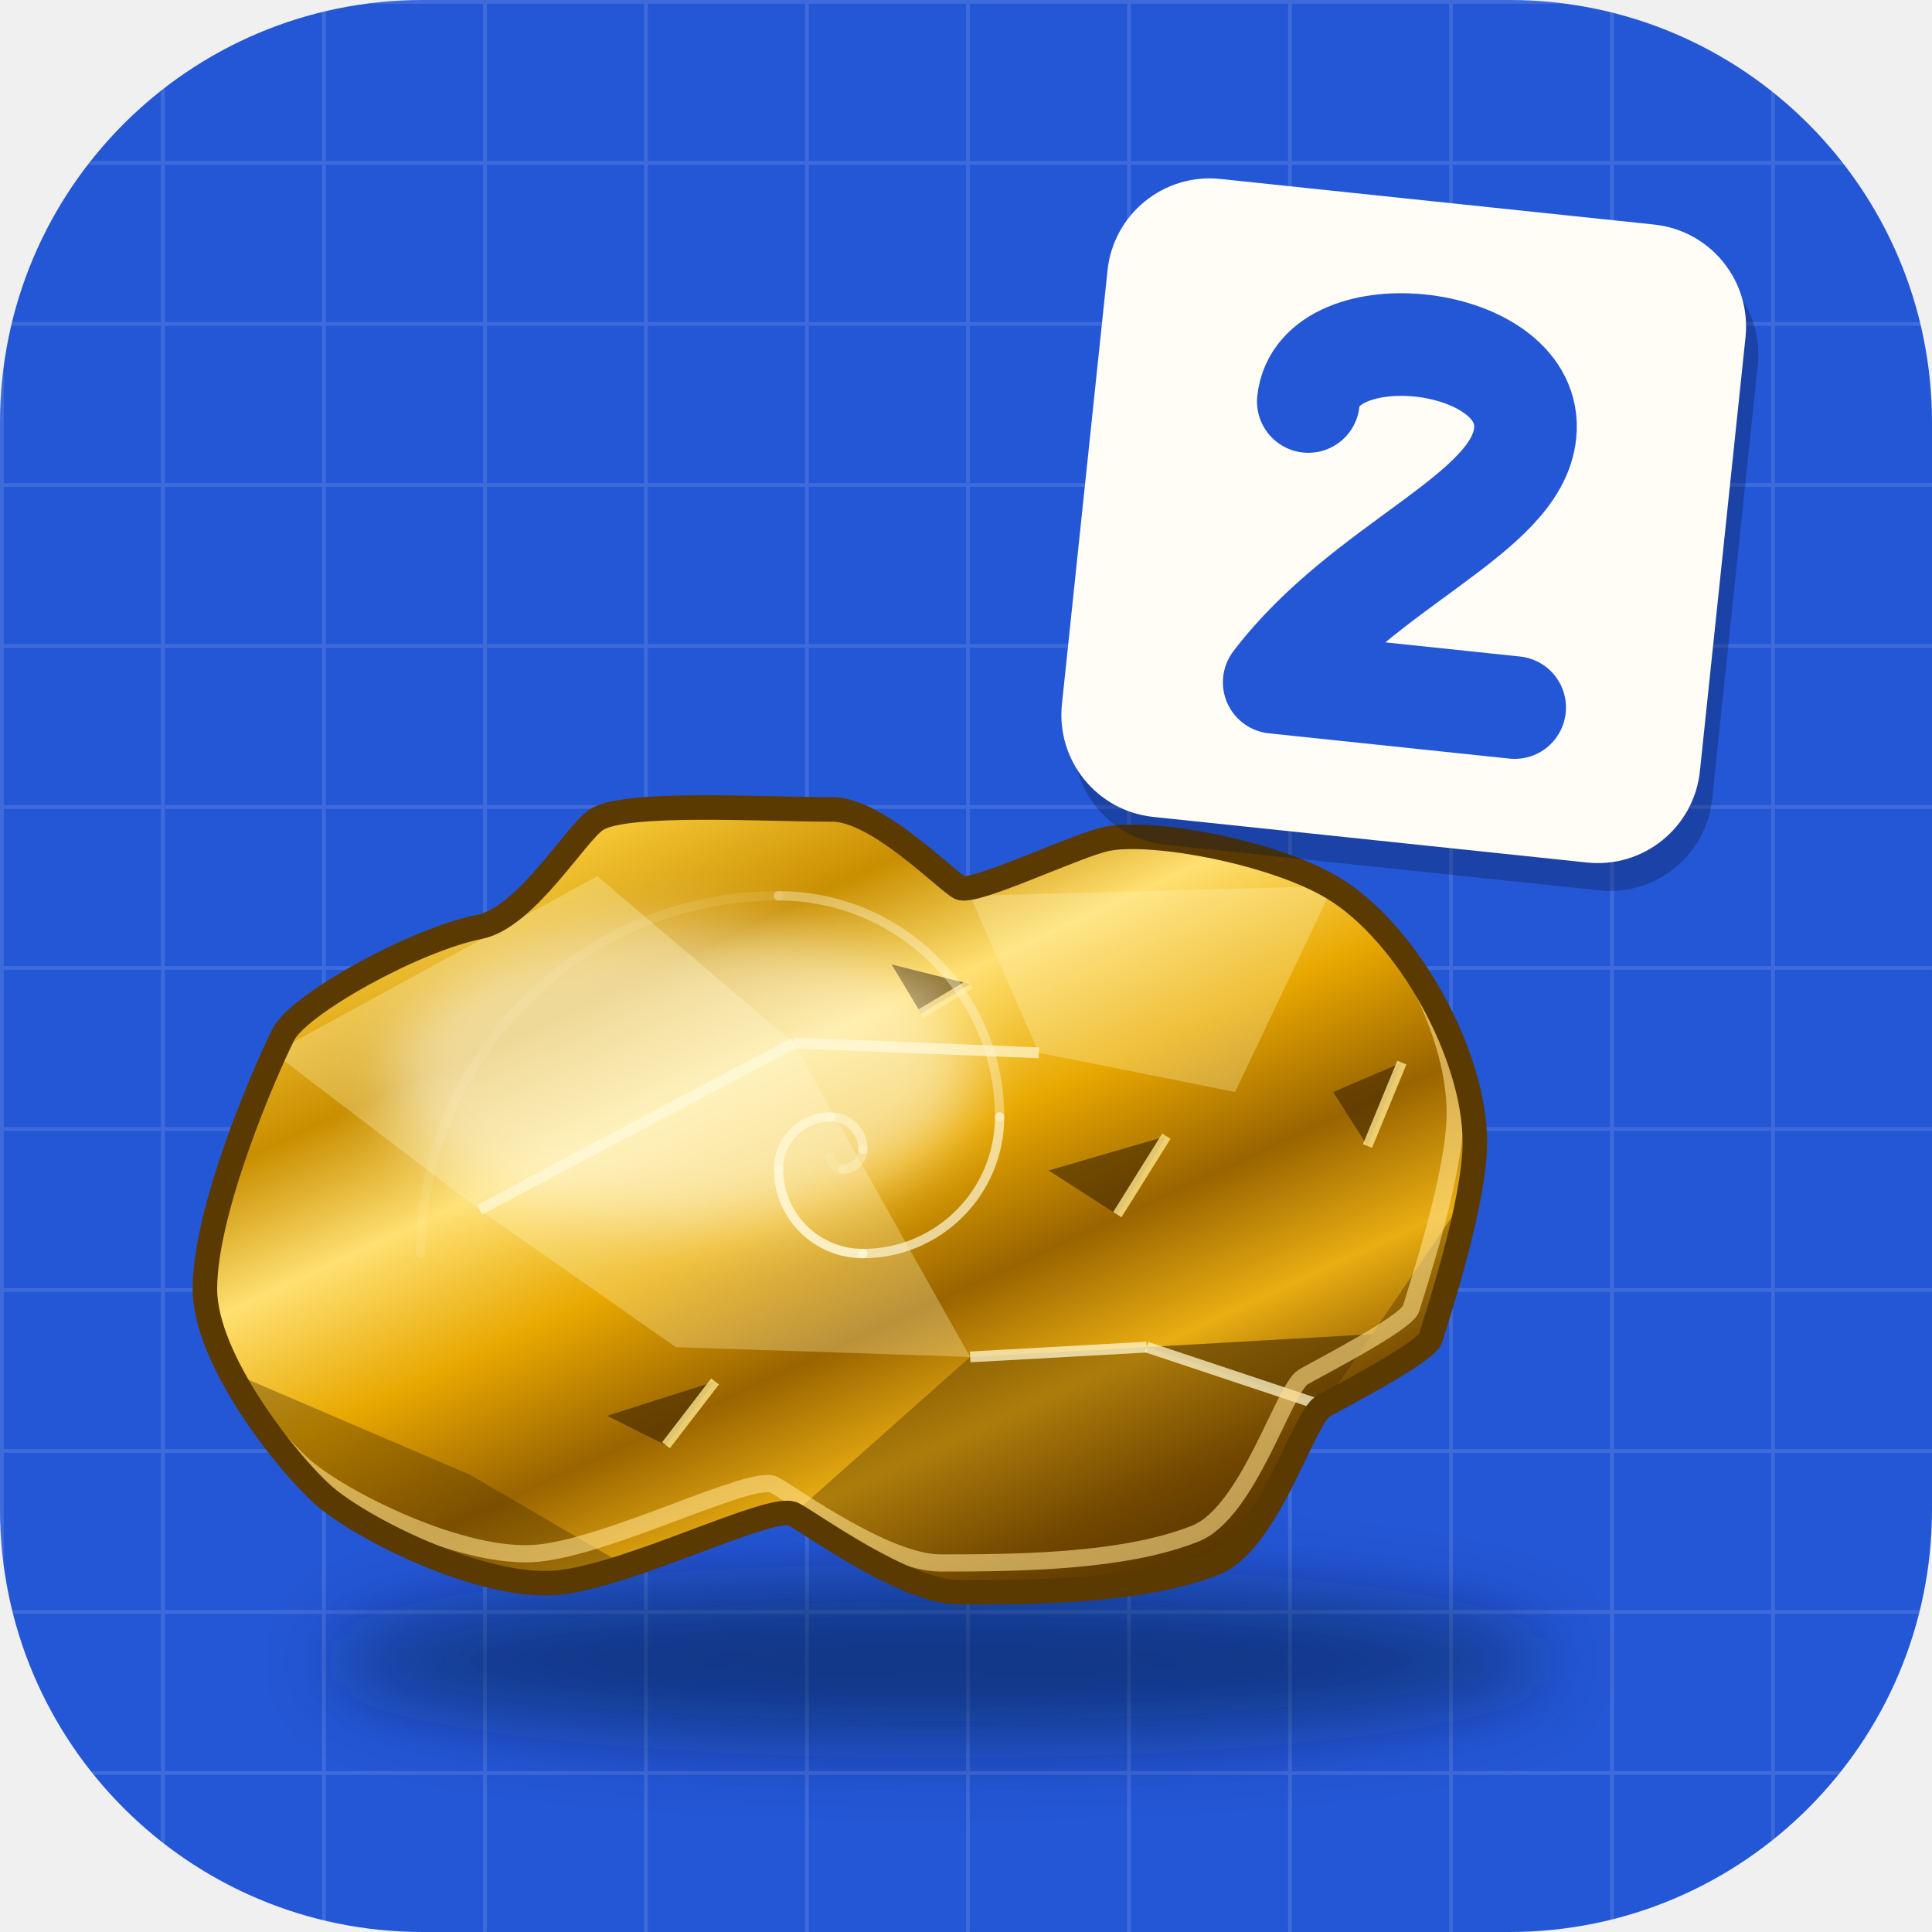
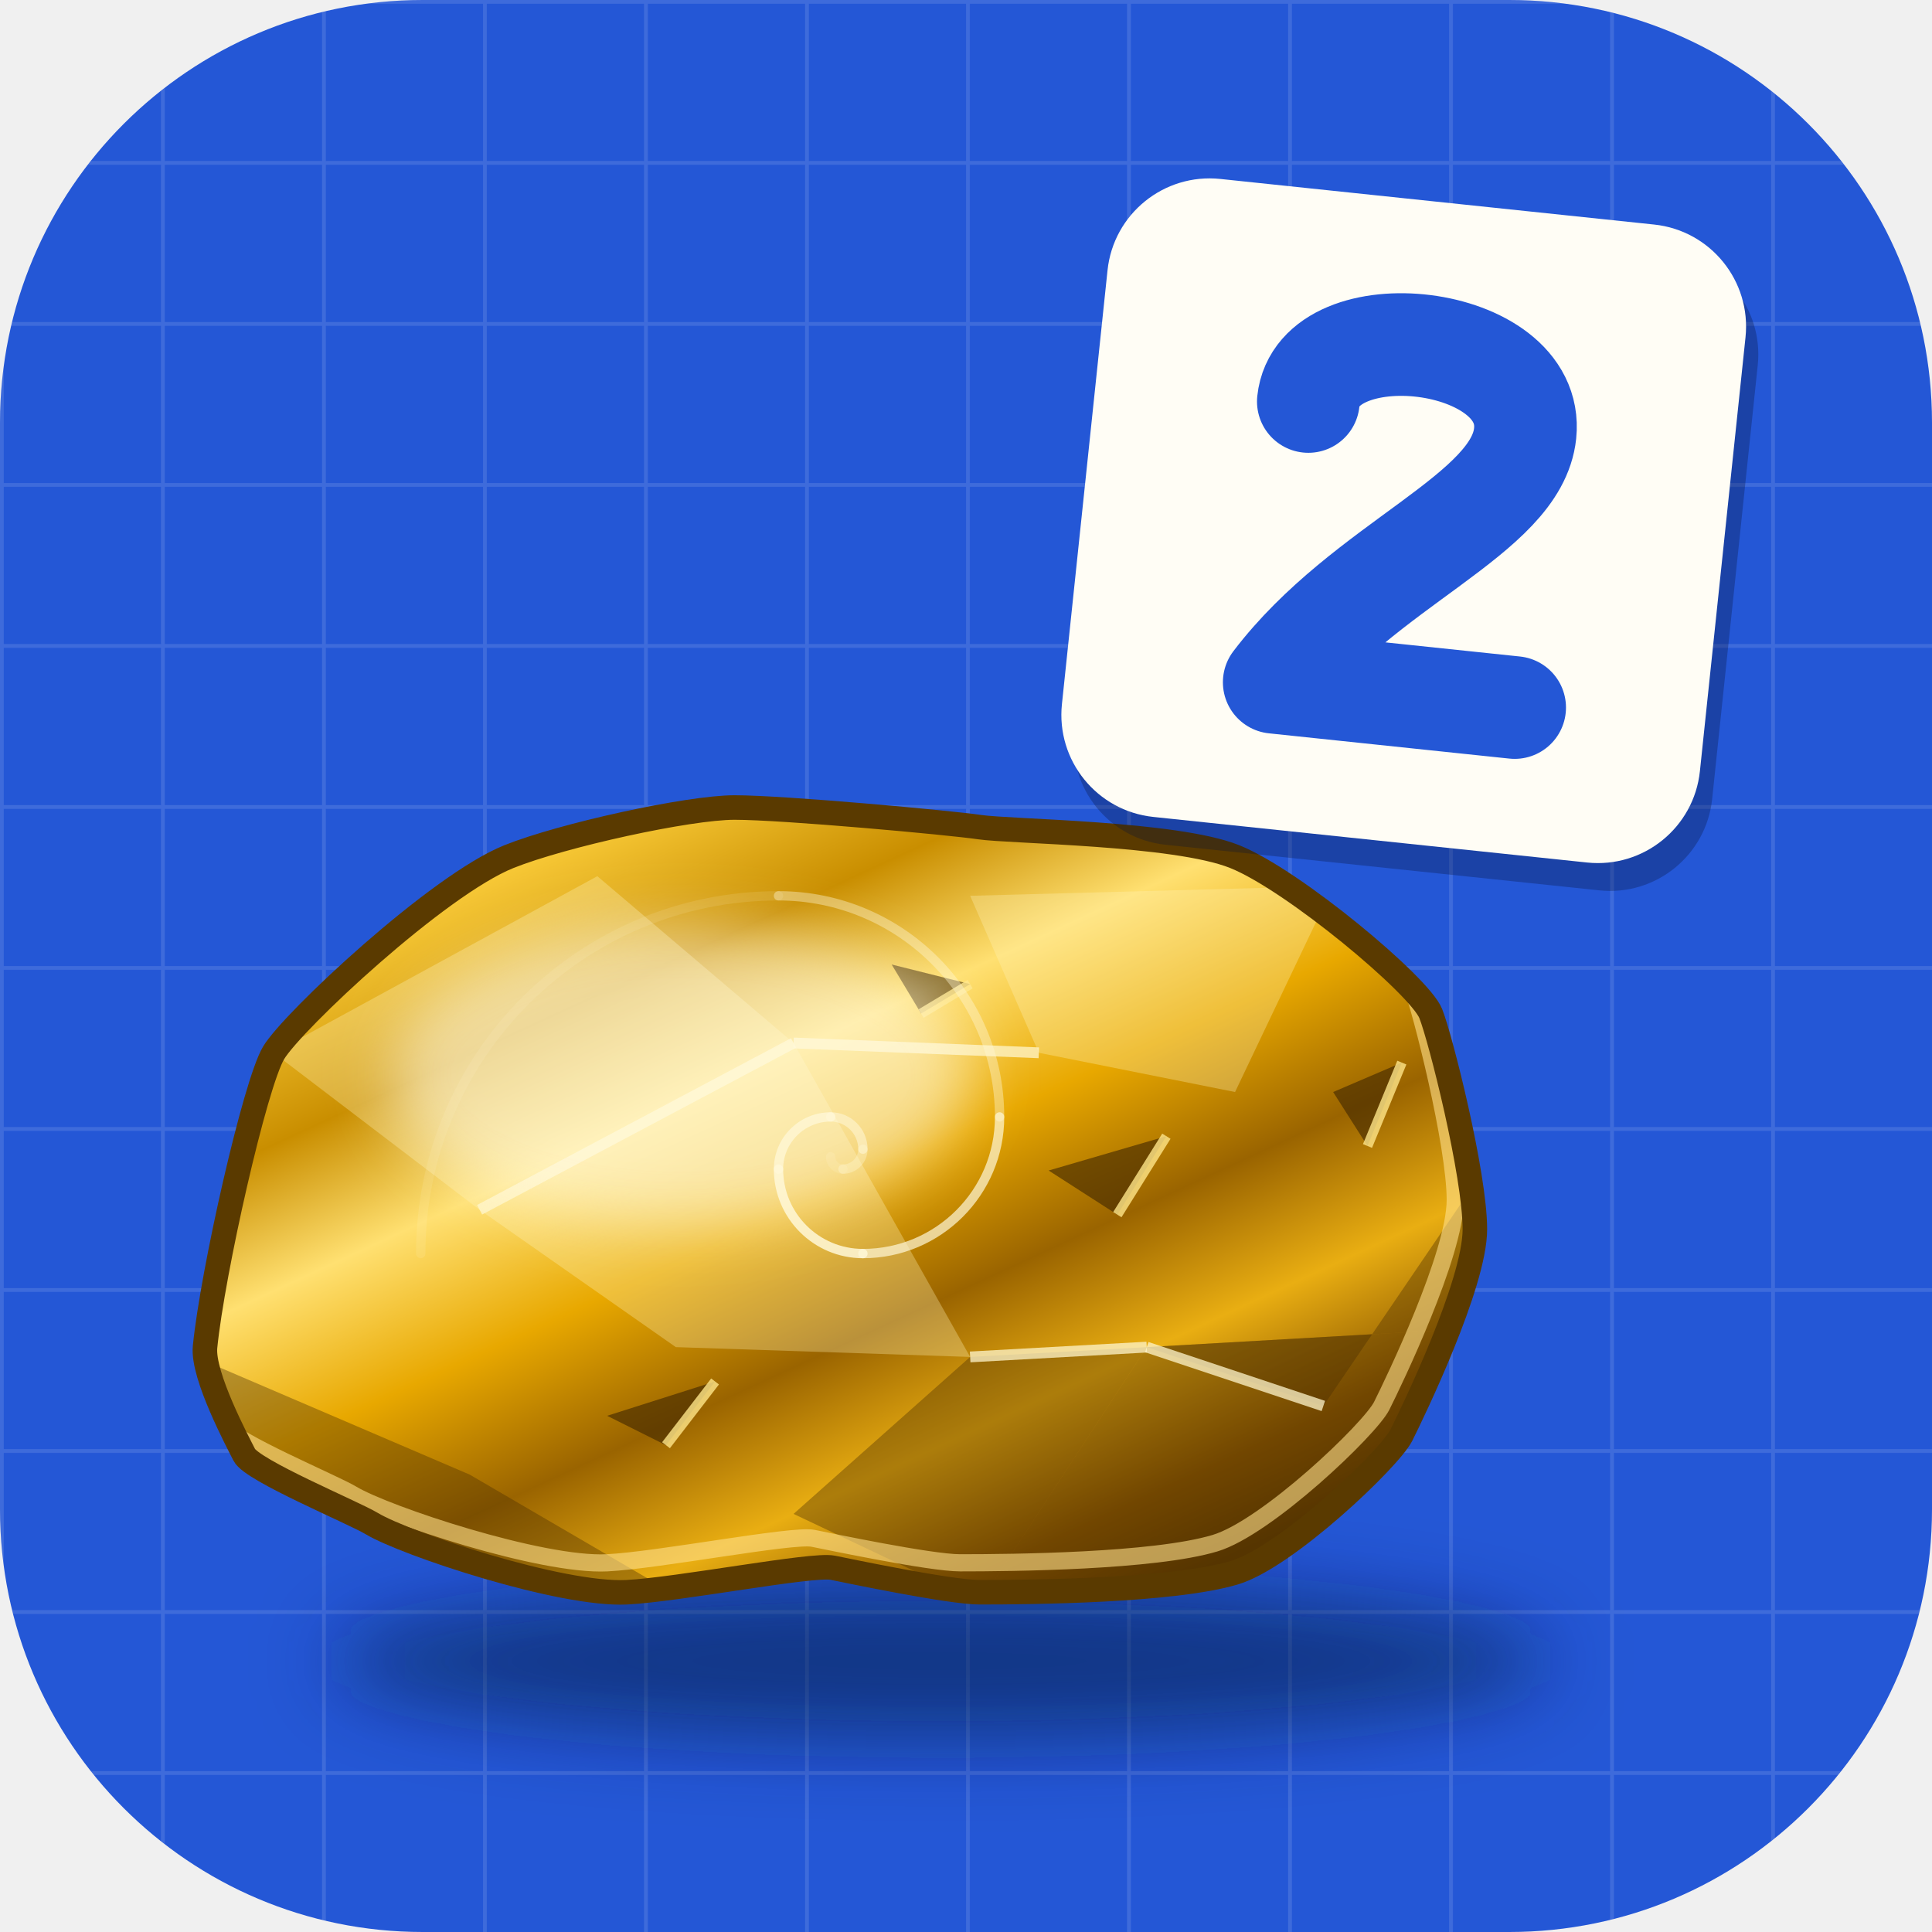
<svg xmlns="http://www.w3.org/2000/svg" viewBox="0 0 512 512" width="512" height="512">
  <defs>
-     <pattern id="g" width="42.67" height="42.67" patternUnits="userSpaceOnUse">
+     <pattern id="pgGrille" width="42.67" height="42.67" patternUnits="userSpaceOnUse">
      <path d="M42.67 0H0V42.67" fill="none" stroke="#fff" stroke-opacity=".12" stroke-width="2" />
    </pattern>
  </defs>
  <rect width="512" height="512" rx="112" fill="#2457d6" />
-   <rect width="512" height="512" rx="112" fill="url(#g)" />
+   <rect width="512" height="512" rx="112" fill="url(#pgGrille)" />
  <g transform="translate(222 318) scale(1.3) translate(-271 -270)">
    <defs>
      <linearGradient id="pgOr" x1="0" y1="0" x2=".75" y2="1">
        <stop offset="0" stop-color="#FFF1A8" />
        <stop offset=".14" stop-color="#FFD23F" />
        <stop offset=".3" stop-color="#C98E00" />
        <stop offset=".42" stop-color="#FFE071" />
        <stop offset=".55" stop-color="#E8A800" />
        <stop offset=".68" stop-color="#9A6400" />
        <stop offset=".8" stop-color="#E9AE12" />
        <stop offset=".92" stop-color="#8A5600" />
        <stop offset="1" stop-color="#5E3A00" />
      </linearGradient>
-       <clipPath id="pgClip">
-         <path d="M142.00 288.15 C142.00 271.87 154.34 243.56 157.99 236.28 C161.05 230.17 184.55 217.01 197.98 214.33 C207.55 212.42 217.78 194.89 221.96 192.39 C228.14 188.69 255.54 190.39 269.94 190.39 C279.10 190.39 293.20 204.99 295.93 206.35 C298.76 207.76 319.72 197.61 325.92 196.38 C335.15 194.54 359.79 199.10 371.90 206.35 C387.21 215.52 400.89 240.41 400.89 258.23 C400.89 270.50 393.30 293.43 391.89 298.13 C390.99 301.12 372.58 310.49 369.90 312.09 C365.91 314.48 358.72 339.70 347.91 344.01 C333.33 349.83 311.63 350.00 295.93 350.00 C284.66 350.00 265.31 335.72 261.95 334.04 C257.48 331.81 228.89 346.52 213.97 348.00 C198.67 349.53 173.61 336.89 165.99 330.05 C158.80 323.59 142.00 302.63 142.00 288.15Z" />
-       </clipPath>
      <filter id="pgFlou" x="-30%" y="-80%" width="160%" height="260%">
        <feGaussianBlur stdDeviation="8" />
      </filter>
      <filter id="pgFlou3" x="-50%" y="-80%" width="200%" height="260%">
        <feGaussianBlur stdDeviation="6" />
      </filter>
    </defs>
+     <defs>
+       <clipPath id="pgClip">
+         <path d="M142.03 299.98 C143.56 284.66 152.22 246.33 156.02 239.99 C159.88 233.56 189.50 205.80 204.00 200.00 C214.92 195.63 240.56 190.00 249.97 190.00 C260.00 190.00 293.99 193.11 299.94 194.00 C306.15 194.93 339.77 195.14 351.91 200.00 C363.80 204.75 389.61 226.29 391.89 231.99 C393.89 236.99 400.89 264.76 400.89 275.98 C400.89 287.13 388.29 313.19 385.89 317.98 C383.53 322.70 362.45 342.81 351.91 345.97 C339.43 349.72 310.37 349.97 299.94 349.97 C293.86 349.97 272.94 345.57 269.96 344.97 C265.81 344.14 238.54 349.44 227.98 349.97 C214.55 350.64 182.94 340.13 176.01 335.97 C172.22 333.69 151.61 325.14 150.03 321.97 C148.77 319.46 141.45 305.80 142.03 299.98Z" />
+       </clipPath>
+     </defs>
    <ellipse cx="292" cy="364" rx="124" ry="16" fill="#061237" opacity=".5" filter="url(#pgFlou)" />
-     <path d="M142.00 288.15 C142.00 271.87 154.34 243.56 157.99 236.28 C161.05 230.17 184.55 217.01 197.98 214.33 C207.55 212.42 217.78 194.89 221.96 192.39 C228.14 188.69 255.54 190.39 269.94 190.39 C279.10 190.39 293.20 204.99 295.93 206.35 C298.76 207.76 319.72 197.61 325.92 196.38 C335.15 194.54 359.79 199.10 371.90 206.35 C387.21 215.52 400.89 240.41 400.89 258.23 C400.89 270.50 393.30 293.43 391.89 298.13 C390.99 301.12 372.58 310.49 369.90 312.09 C365.91 314.48 358.72 339.70 347.91 344.01 C333.33 349.83 311.63 350.00 295.93 350.00 C284.66 350.00 265.31 335.72 261.95 334.04 C257.48 331.81 228.89 346.52 213.97 348.00 C198.67 349.53 173.61 336.89 165.99 330.05 C158.80 323.59 142.00 302.63 142.00 288.15Z" fill="url(#pgOr)" />
+     <path d="M142.03 299.98 C143.56 284.66 152.22 246.33 156.02 239.99 C159.88 233.56 189.50 205.80 204.00 200.00 C214.92 195.63 240.56 190.00 249.97 190.00 C260.00 190.00 293.99 193.11 299.94 194.00 C306.15 194.93 339.77 195.14 351.91 200.00 C363.80 204.75 389.61 226.29 391.89 231.99 C393.89 236.99 400.89 264.76 400.89 275.98 C400.89 287.13 388.29 313.19 385.89 317.98 C383.53 322.70 362.45 342.81 351.91 345.97 C339.43 349.72 310.37 349.97 299.94 349.97 C293.86 349.97 272.94 345.57 269.96 344.97 C265.81 344.14 238.54 349.44 227.98 349.97 C214.55 350.64 182.94 340.13 176.01 335.97 C172.22 333.69 151.61 325.14 150.03 321.97 C148.77 319.46 141.45 305.80 142.03 299.98Z" fill="url(#pgOr)" />
    <g clip-path="url(#pgClip)">
      <polygon points="300,352 334,300 404,296 404,360" fill="#4A2C00" opacity=".38" />
      <polygon points="140,302 196,326 244,354 140,354" fill="#4A2C00" opacity=".38" />
      <polygon points="262,334 298,302 334,300 300,352" fill="#4A2C00" opacity=".38" />
      <polygon points="370,312 404,262 404,296 334,300" fill="#4A2C00" opacity=".38" />
      <polygon points="156,240 222,204 262,238 198,272" fill="#FFF3B8" opacity=".32" />
      <polygon points="298,208 372,206 352,248 312,240" fill="#FFF3B8" opacity=".32" />
      <polygon points="198,272 262,238 298,302 238,300" fill="#FFF3B8" opacity=".32" />
      <line x1="198" y1="272" x2="262" y2="238" stroke="#FFF6CC" stroke-width="2.2" opacity=".75" />
      <line x1="262" y1="238" x2="312" y2="240" stroke="#FFF6CC" stroke-width="2.2" opacity=".75" />
      <line x1="298" y1="302" x2="334" y2="300" stroke="#FFF6CC" stroke-width="2.2" opacity=".75" />
      <line x1="334" y1="300" x2="370" y2="312" stroke="#FFF6CC" stroke-width="2.2" opacity=".75" />
      <polygon points="314,264 338,257 328,273" fill="#3E2400" opacity=".6" />
      <line x1="328" y1="273" x2="338" y2="257" stroke="#FFE68A" stroke-width="2" opacity=".8" />
      <polygon points="224,314 246,307 236,320" fill="#3E2400" opacity=".6" />
      <line x1="236" y1="320" x2="246" y2="307" stroke="#FFE68A" stroke-width="2" opacity=".8" />
      <polygon points="372,248 386,242 379,259" fill="#3E2400" opacity=".6" />
      <line x1="379" y1="259" x2="386" y2="242" stroke="#FFE68A" stroke-width="2" opacity=".8" />
      <polygon points="282,222 298,226 288,232" fill="#3E2400" opacity=".6" />
      <line x1="288" y1="232" x2="298" y2="226" stroke="#FFE68A" stroke-width="2" opacity=".8" />
-       <path d="M142.00 288.15 C142.00 271.87 154.34 243.56 157.99 236.28 C161.05 230.17 184.55 217.01 197.98 214.33 C207.55 212.42 217.78 194.89 221.96 192.39 C228.14 188.69 255.54 190.39 269.94 190.39 C279.10 190.39 293.20 204.99 295.93 206.35 C298.76 207.76 319.72 197.61 325.92 196.38 C335.15 194.54 359.79 199.10 371.90 206.35 C387.21 215.52 400.89 240.41 400.89 258.23 C400.89 270.50 393.30 293.43 391.89 298.13 C390.99 301.12 372.58 310.49 369.90 312.09 C365.91 314.48 358.72 339.70 347.91 344.01 C333.33 349.83 311.63 350.00 295.93 350.00 C284.66 350.00 265.31 335.72 261.95 334.04 C257.48 331.81 228.89 346.52 213.97 348.00 C198.67 349.53 173.61 336.89 165.99 330.05 C158.80 323.59 142.00 302.63 142.00 288.15Z" transform="translate(-4 -6)" fill="none" stroke="#FFE08A" stroke-width="3.5" opacity=".6" />
+       <path d="M142.03 299.98 C143.56 284.66 152.22 246.33 156.02 239.99 C159.88 233.56 189.50 205.80 204.00 200.00 C214.92 195.63 240.56 190.00 249.97 190.00 C260.00 190.00 293.99 193.11 299.94 194.00 C306.15 194.93 339.77 195.14 351.91 200.00 C363.80 204.75 389.61 226.29 391.89 231.99 C393.89 236.99 400.89 264.76 400.89 275.98 C400.89 287.13 388.29 313.19 385.89 317.98 C383.53 322.70 362.45 342.81 351.91 345.97 C339.43 349.72 310.37 349.97 299.94 349.97 C293.86 349.97 272.94 345.57 269.96 344.97 C265.81 344.14 238.54 349.44 227.98 349.97 C214.55 350.64 182.94 340.13 176.01 335.97 C172.22 333.69 151.61 325.14 150.03 321.97 C148.77 319.46 141.45 305.80 142.03 299.98Z" transform="translate(-4 -6)" fill="none" stroke="#FFE08A" stroke-width="3.5" opacity=".6" />
      <ellipse cx="239.1" cy="244.5" rx="59.0" ry="30.6" fill="#FFFBE6" opacity=".55" filter="url(#pgFlou3)" />
    </g>
-     <path d="M142.00 288.15 C142.00 271.87 154.34 243.56 157.99 236.28 C161.05 230.17 184.55 217.01 197.98 214.33 C207.55 212.42 217.78 194.89 221.96 192.39 C228.14 188.69 255.54 190.39 269.94 190.39 C279.10 190.39 293.20 204.99 295.93 206.35 C298.76 207.76 319.72 197.61 325.92 196.38 C335.15 194.54 359.79 199.10 371.90 206.35 C387.21 215.52 400.89 240.41 400.89 258.23 C400.89 270.50 393.30 293.43 391.89 298.13 C390.99 301.12 372.58 310.49 369.90 312.09 C365.91 314.48 358.72 339.70 347.91 344.01 C333.33 349.83 311.63 350.00 295.93 350.00 C284.66 350.00 265.31 335.72 261.95 334.04 C257.48 331.81 228.89 346.52 213.97 348.00 C198.67 349.53 173.61 336.89 165.99 330.05 C158.80 323.59 142.00 302.63 142.00 288.15Z" fill="none" stroke="#5A3A00" stroke-width="5" stroke-linejoin="round" />
+     <path d="M142.03 299.98 C143.56 284.66 152.22 246.33 156.02 239.99 C159.88 233.56 189.50 205.80 204.00 200.00 C214.92 195.63 240.56 190.00 249.97 190.00 C260.00 190.00 293.99 193.11 299.94 194.00 C306.15 194.93 339.77 195.14 351.91 200.00 C363.80 204.75 389.61 226.29 391.89 231.99 C393.89 236.99 400.89 264.76 400.89 275.98 C400.89 287.13 388.29 313.19 385.89 317.98 C383.53 322.70 362.45 342.81 351.91 345.97 C339.43 349.72 310.37 349.97 299.94 349.97 C293.86 349.97 272.94 345.57 269.96 344.97 C265.81 344.14 238.54 349.44 227.98 349.97 C214.55 350.64 182.94 340.13 176.01 335.97 C172.22 333.69 151.61 325.14 150.03 321.97 C148.77 319.46 141.45 305.80 142.03 299.98Z" fill="none" stroke="#5A3A00" stroke-width="5" stroke-linejoin="round" />
    <path d="M186.00 280.93 A72.93 72.93 0 0 1 258.93 208.00" fill="none" stroke="#FFF8D8" stroke-width="1.9" stroke-linecap="round" opacity="0.12" />
    <path d="M258.93 208.00 A45.07 45.07 0 0 1 304.00 253.07" fill="none" stroke="#FFF8D8" stroke-width="1.9" stroke-linecap="round" opacity="0.4" />
    <path d="M304.00 253.07 A27.86 27.86 0 0 1 276.14 280.93" fill="none" stroke="#FFF8D8" stroke-width="1.9" stroke-linecap="round" opacity="0.7" />
    <path d="M276.14 280.93 A17.22 17.22 0 0 1 258.93 263.71" fill="none" stroke="#FFF8D8" stroke-width="1.9" stroke-linecap="round" opacity="0.85" />
    <path d="M258.93 263.71 A10.64 10.64 0 0 1 269.57 253.07" fill="none" stroke="#FFF8D8" stroke-width="1.9" stroke-linecap="round" opacity="0.75" />
    <path d="M269.57 253.07 A6.58 6.58 0 0 1 276.14 259.65" fill="none" stroke="#FFF8D8" stroke-width="1.9" stroke-linecap="round" opacity="0.55" />
    <path d="M276.14 259.65 A4.06 4.06 0 0 1 272.08 263.71" fill="none" stroke="#FFF8D8" stroke-width="1.9" stroke-linecap="round" opacity="0.35" />
    <path d="M272.08 263.71 A2.51 2.51 0 0 1 269.57 261.20" fill="none" stroke="#FFF8D8" stroke-width="1.9" stroke-linecap="round" opacity="0.15" />
  </g>
  <g transform="rotate(6 372 138)">
    <rect x="291.0" y="60.0" width="170" height="170" rx="27.2" fill="#061237" opacity=".3" />
    <rect x="287.0" y="53.0" width="170" height="170" rx="27.2" fill="#FFFDF5" />
    <path transform="translate(336.3 80.2) scale(1.208889)" d="M6 24 C6 4 54 4 54 26 C54 44 22 58 5 86 L58 86" fill="none" stroke="#2457d6" stroke-width="22.5" stroke-linecap="round" stroke-linejoin="round" />
  </g>
</svg>
